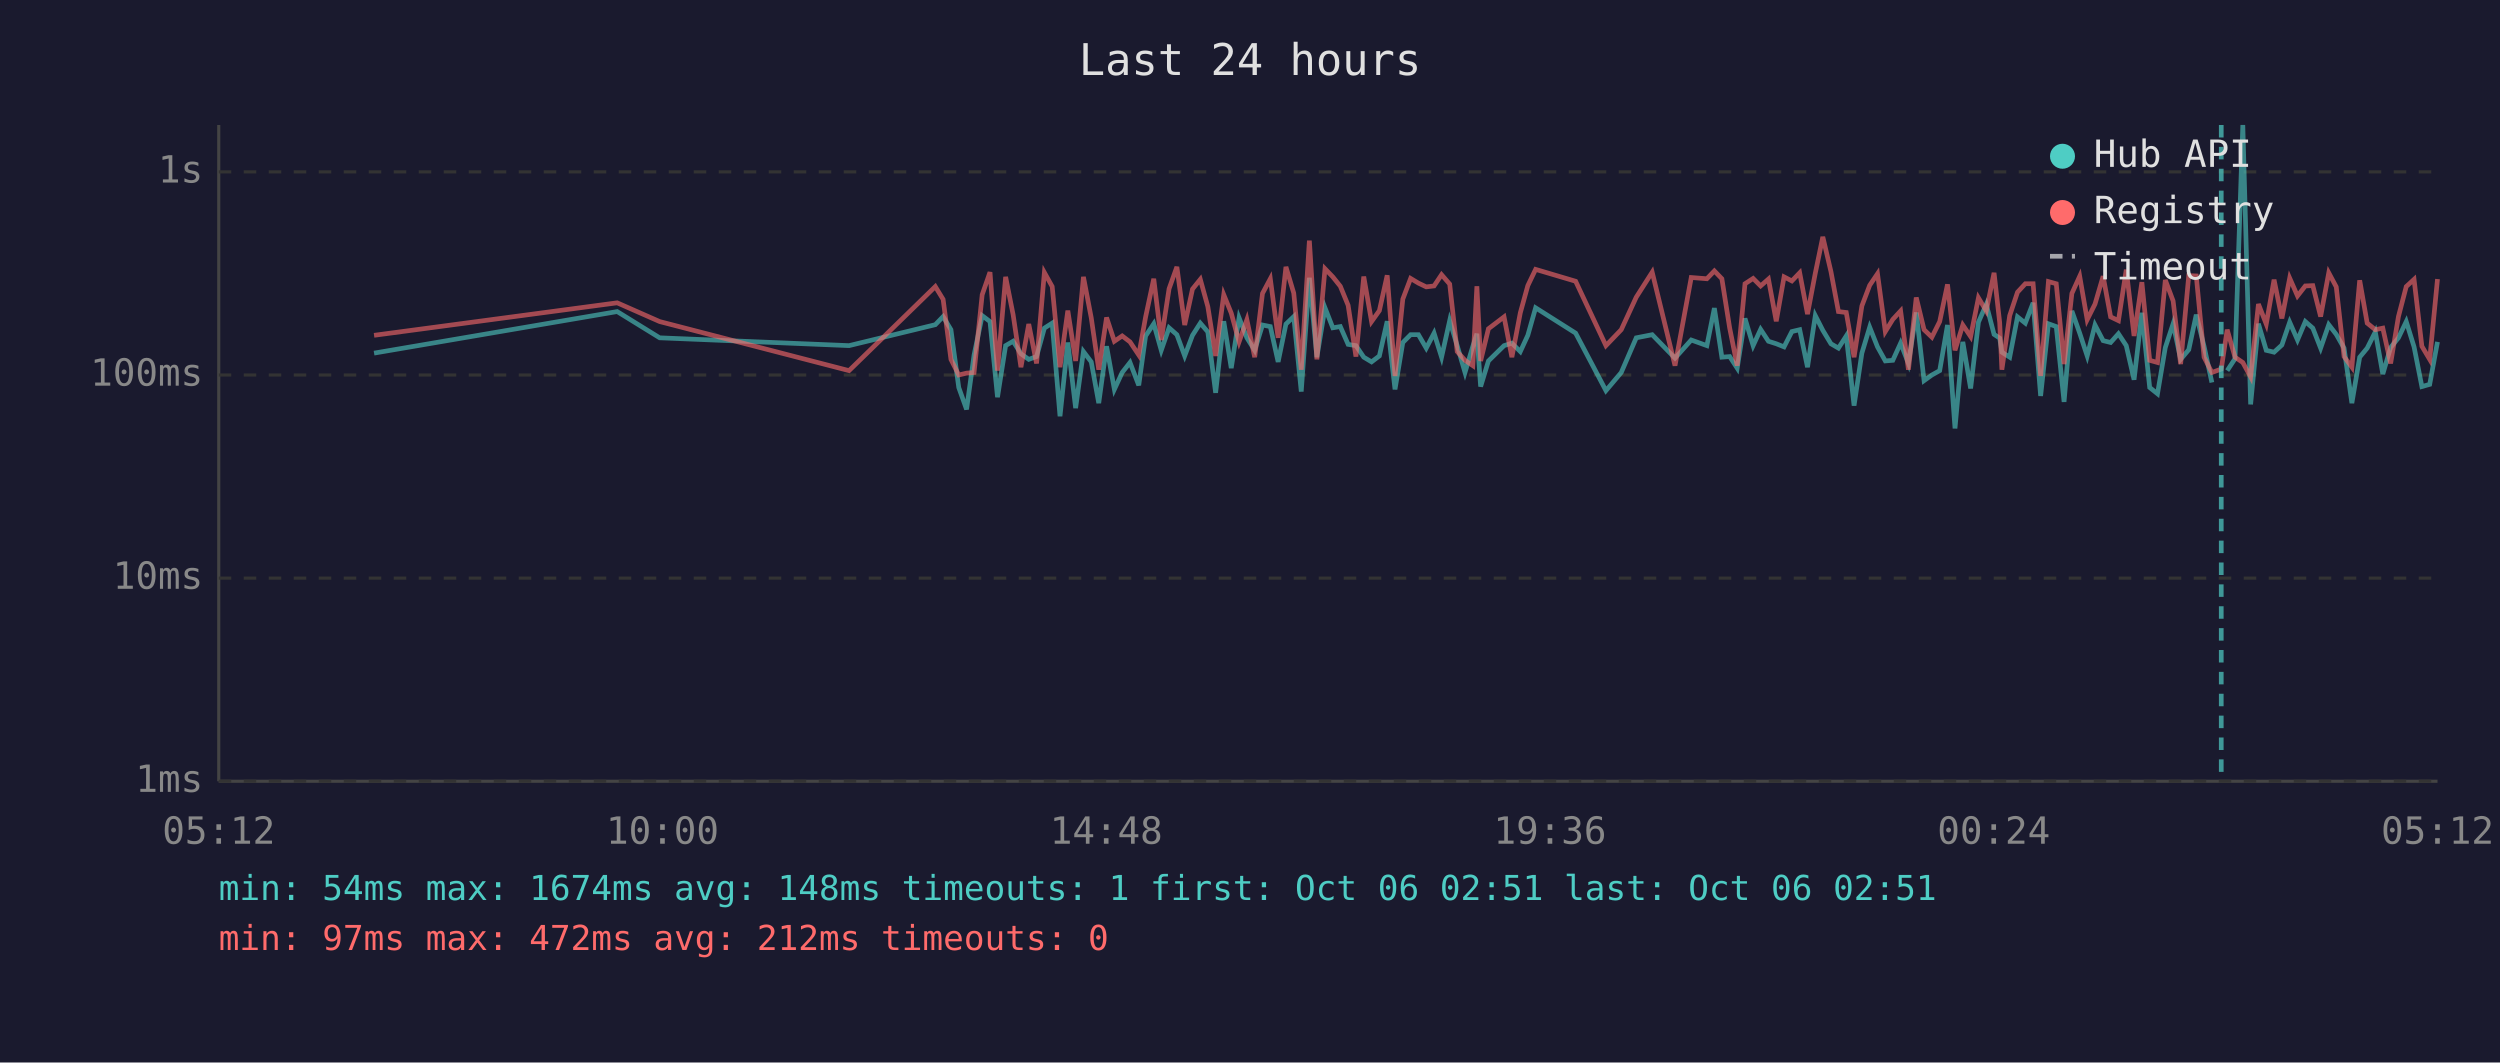
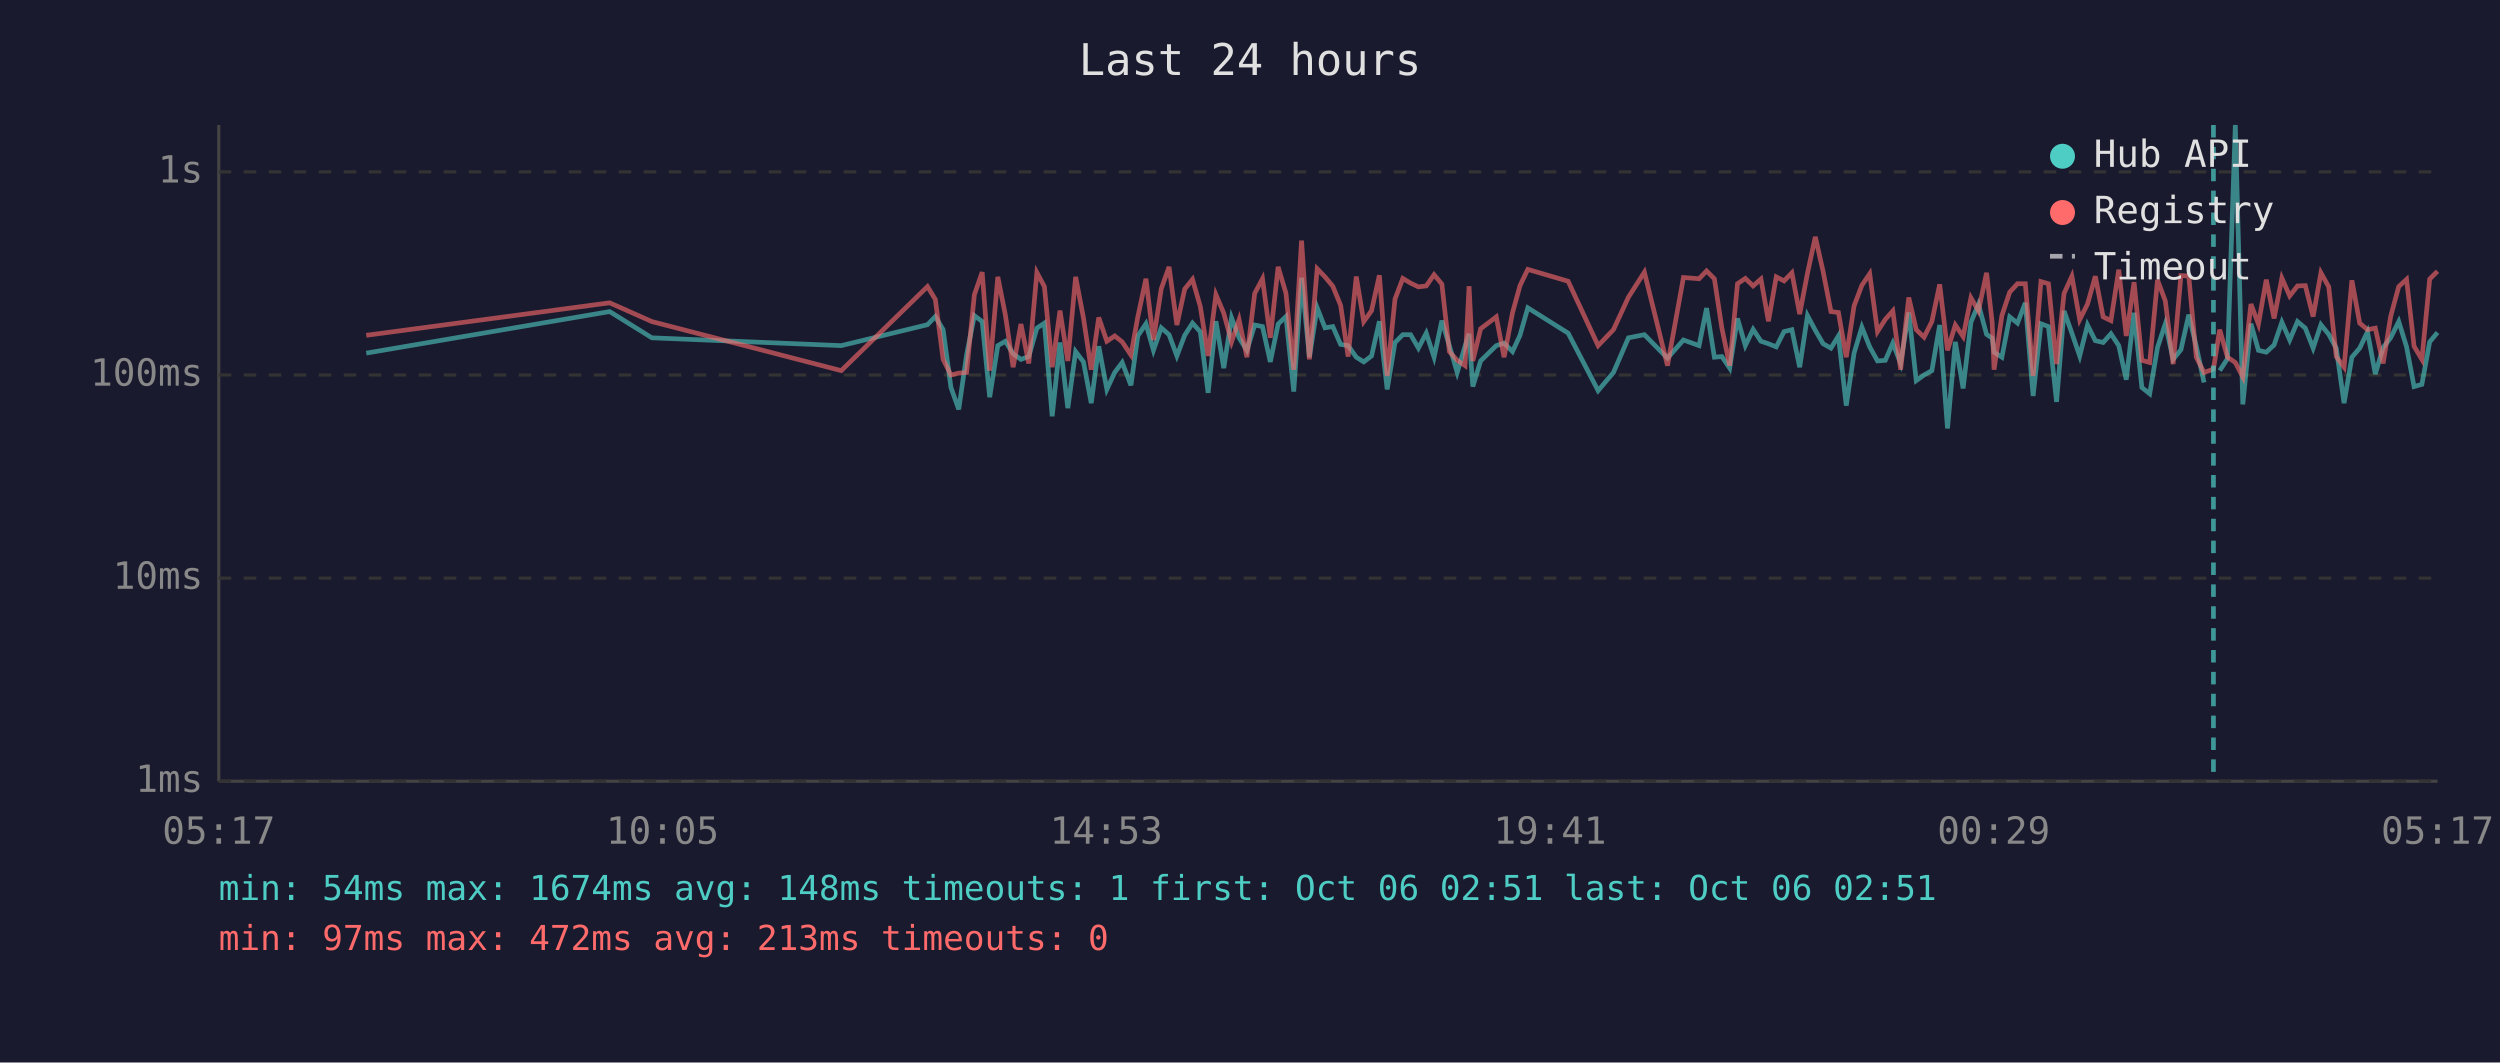
<svg xmlns="http://www.w3.org/2000/svg" viewBox="0 0 800 340" font-family="monospace" font-size="12">
  <rect width="800" height="340" fill="#1a1a2e" />
  <text x="400" y="24" fill="#e0e0e0" font-size="14" text-anchor="middle">Last 24 hours</text>
  <line x1="70" y1="40" x2="70" y2="250" stroke="#444" stroke-width="1" />
  <line x1="70" y1="250" x2="780" y2="250" stroke="#444" stroke-width="1" />
  <line x1="70" y1="250" x2="780" y2="250" stroke="#333" stroke-width="1" stroke-dasharray="4" />
  <text x="65" y="250" fill="#888" text-anchor="end" dominant-baseline="middle">1ms</text>
  <line x1="70" y1="185" x2="780" y2="185" stroke="#333" stroke-width="1" stroke-dasharray="4" />
  <text x="65" y="185" fill="#888" text-anchor="end" dominant-baseline="middle">10ms</text>
  <line x1="70" y1="120" x2="780" y2="120" stroke="#333" stroke-width="1" stroke-dasharray="4" />
  <text x="65" y="120" fill="#888" text-anchor="end" dominant-baseline="middle">100ms</text>
  <line x1="70" y1="55" x2="780" y2="55" stroke="#333" stroke-width="1" stroke-dasharray="4" />
  <text x="65" y="55" fill="#888" text-anchor="end" dominant-baseline="middle">1s</text>
-   <text x="70" y="270" fill="#888" text-anchor="middle">05:12</text>
-   <text x="212" y="270" fill="#888" text-anchor="middle">10:00</text>
-   <text x="354" y="270" fill="#888" text-anchor="middle">14:48</text>
-   <text x="496" y="270" fill="#888" text-anchor="middle">19:36</text>
-   <text x="638" y="270" fill="#888" text-anchor="middle">00:24</text>
-   <text x="780" y="270" fill="#888" text-anchor="middle">05:12</text>
-   <polyline points="119.7,113.0 197.5,99.7 211.1,108.1 271.7,110.6 299.3,103.9 301.8,101.3 304.3,105.5 306.8,124.0 309.3,131.0 311.7,113.6 314.3,101.0 316.8,102.9 319.2,127.1 321.8,110.6 324.2,109.2 326.7,113.2 329.2,115.0 331.7,114.1 334.2,105.0 336.7,103.4 339.2,133.2 341.7,109.6 344.2,130.6 346.7,112.5 349.2,115.8 351.6,129.0 354.1,110.8 356.6,124.6 359.1,119.2 361.6,116.0 364.4,123.3 366.6,107.5 369.2,103.6 371.6,112.1 374.1,104.9 376.6,107.1 379.1,113.9 381.6,107.3 384.1,103.4 386.5,106.2 389.0,125.7 391.6,102.8 394.0,117.8 396.5,101.7 399.0,108.1 401.5,112.1 404.0,104.0 406.5,104.5 409.0,115.8 411.5,103.7 414.0,101.3 416.4,125.3 419.0,88.9 421.4,114.3 424.0,98.5 426.5,104.9 428.9,104.5 431.4,110.2 433.9,110.6 436.4,114.3 438.9,115.8 441.4,113.9 443.9,102.8 446.4,124.6 448.9,109.6 451.4,107.1 453.9,107.1 456.4,111.4 458.9,106.6 461.3,114.3 463.9,102.6 466.3,110.6 468.8,119.2 471.3,110.8 472.6,106.8 473.8,123.7 476.3,115.5 481.3,110.6 483.8,109.8 486.5,112.5 488.9,107.3 491.4,98.5 504.2,106.6 513.9,125.0 518.8,119.2 523.6,108.1 528.7,107.1 536.0,114.6 541.2,108.8 546.2,110.6 548.6,98.6 551.0,114.3 553.5,114.1 555.9,117.8 558.4,101.9 561.0,110.6 563.4,105.4 565.9,109.2 568.4,110.0 570.9,111.0 573.4,106.1 575.9,105.5 578.4,117.5 580.9,101.0 583.3,105.7 585.9,110.0 588.3,111.4 590.8,107.5 593.3,129.8 595.8,113.0 598.3,104.7 600.8,111.0 603.3,115.5 605.7,115.3 608.2,109.8 610.7,116.3 613.2,100.0 615.7,121.8 618.2,120.0 620.7,118.6 623.2,104.0 625.6,137.1 628.1,109.4 630.6,124.3 633.1,103.1 635.6,97.4 638.1,107.0 639.9,108.2 640.6,112.7 643.1,114.3 645.6,101.4 648.1,103.4 650.6,96.9 653.0,126.7 655.5,103.6 658.0,104.5 660.5,128.6 663.0,99.5 665.5,106.6 667.9,113.9 670.4,104.0 673.0,109.0 675.4,109.6 677.9,106.8 680.4,110.6 682.9,121.5 685.4,100.1 687.9,124.0 690.4,126.0 692.9,111.2 695.4,103.6 697.8,115.0 700.4,111.9 702.8,100.7 705.3,110.8 707.8,122.4" fill="none" stroke="#4ecdc4" stroke-width="1.5" opacity="0.6" />
-   <polyline points="712.7,118.6 715.2,114.8 717.7,40.0 720.2,129.4 722.7,103.6 725.2,112.1 727.7,112.7 730.2,110.4 732.7,103.1 735.2,108.8 737.7,102.9 740.1,105.0 742.6,111.4 745.2,103.9 747.6,107.0 750.1,111.4 752.6,129.0 755.1,114.3 757.5,111.4 760.1,106.2 762.5,119.7 765.0,111.2 767.5,108.1 770.0,102.9 772.5,111.0 775.0,123.7 777.5,123.0 780.0,109.4" fill="none" stroke="#4ecdc4" stroke-width="1.5" opacity="0.6" />
-   <polyline points="119.7,107.3 197.5,96.9 211.1,102.9 271.7,118.6 299.3,91.7 301.8,95.8 304.3,115.0 306.8,120.0 309.3,119.4 311.7,119.2 314.3,94.3 316.8,87.1 319.2,118.6 321.8,88.6 324.2,100.7 326.7,117.5 329.2,103.7 331.7,116.3 334.2,87.2 336.7,91.7 339.2,117.5 341.7,99.4 344.2,115.5 346.7,88.6 349.2,101.7 351.6,118.3 354.1,101.6 356.6,109.2 359.1,107.5 361.6,109.4 364.4,113.6 366.6,101.4 369.2,89.2 371.6,108.8 374.1,92.4 376.6,85.4 379.1,104.0 381.6,92.5 384.1,89.4 386.5,98.1 389.0,113.9 391.6,94.3 394.0,100.2 396.5,109.4 399.0,102.3 401.5,114.3 404.0,93.9 406.5,89.2 409.0,108.1 411.5,85.4 414.0,93.8 416.4,118.3 419.0,77.0 421.4,115.0 424.0,86.0 426.5,88.6 428.9,91.6 431.4,97.7 433.9,114.1 436.4,88.5 438.9,102.9 441.4,99.4 443.9,88.1 446.4,120.3 448.9,95.7 451.4,89.1 453.9,90.6 456.4,91.8 458.9,91.5 461.3,87.9 463.9,90.9 466.3,112.5 468.8,115.3 471.3,117.0 472.6,91.6 473.8,115.5 476.3,105.2 481.3,101.4 483.8,114.3 486.5,100.1 488.9,91.4 491.4,86.2 504.2,90.0 513.9,110.6 518.8,105.5 523.6,95.1 528.7,87.1 536.0,117.0 541.2,88.8 546.2,89.2 548.6,86.7 551.0,89.2 553.5,105.0 555.9,117.0 558.4,90.8 561.0,89.1 563.4,91.5 565.9,89.3 568.4,102.8 570.9,88.6 573.4,89.9 575.9,87.3 578.4,100.5 580.9,87.4 583.3,75.8 585.9,86.9 588.3,99.7 590.8,100.0 593.3,114.3 595.8,97.9 598.3,91.3 600.8,87.6 603.3,106.1 605.7,102.2 608.2,99.5 610.7,118.3 613.2,95.2 615.7,105.5 618.2,107.9 620.7,102.9 623.2,91.0 625.6,112.1 628.1,104.0 630.6,107.7 633.1,95.3 635.6,99.5 638.1,87.3 639.9,103.2 640.6,118.3 643.1,101.0 645.6,93.5 648.1,90.8 650.6,90.8 653.0,120.3 655.5,90.1 658.0,90.8 660.5,116.5 663.0,93.9 665.5,88.4 667.9,102.3 670.4,97.3 673.0,88.4 675.4,101.4 677.9,102.6 680.4,86.3 682.9,107.5 685.4,90.3 687.9,115.3 690.4,116.0 692.9,89.6 695.4,96.3 697.8,116.5 700.4,88.2 702.8,88.3 705.3,114.3 707.8,119.2 710.8,118.1 712.7,105.5 715.2,114.3 717.7,116.0 720.2,120.6 722.7,97.3 725.2,103.7 727.7,89.5 730.2,101.9 732.7,89.0 735.2,94.7 737.7,91.5 740.1,91.4 742.6,101.3 745.2,87.3 747.6,91.8 750.1,114.1 752.6,117.5 755.1,89.7 757.5,103.4 760.1,105.5 762.5,105.0 765.0,116.3 767.5,101.3 770.0,91.7 772.5,89.4 775.0,110.8 777.5,115.0 780.0,89.3" fill="none" stroke="#ff6b6b" stroke-width="1.5" opacity="0.6" />
-   <line x1="710.8" y1="40" x2="710.8" y2="250" stroke="#4ecdc4" stroke-width="1.5" stroke-dasharray="4,3" opacity="0.7" />
+   <text x="70" y="270" fill="#888" text-anchor="middle">05:17</text>
+   <text x="212" y="270" fill="#888" text-anchor="middle">10:05</text>
+   <text x="354" y="270" fill="#888" text-anchor="middle">14:53</text>
+   <text x="496" y="270" fill="#888" text-anchor="middle">19:41</text>
+   <text x="638" y="270" fill="#888" text-anchor="middle">00:29</text>
+   <text x="780" y="270" fill="#888" text-anchor="middle">05:17</text>
+   <polyline points="117.2,113.0 195.1,99.7 208.6,108.1 269.2,110.6 296.8,103.9 299.3,101.3 301.8,105.5 304.3,124.0 306.8,131.0 309.3,113.6 311.8,101.0 314.3,102.9 316.7,127.1 319.3,110.6 321.7,109.2 324.2,113.2 326.7,115.0 329.2,114.1 331.8,105.0 334.2,103.4 336.7,133.2 339.2,109.6 341.7,130.6 344.2,112.5 346.7,115.8 349.2,129.0 351.6,110.8 354.2,124.6 356.7,119.2 359.1,116.0 361.9,123.3 364.1,107.5 366.7,103.6 369.1,112.1 371.6,104.9 374.1,107.1 376.6,113.9 379.1,107.3 381.6,103.4 384.1,106.2 386.6,125.7 389.1,102.8 391.6,117.8 394.1,101.7 396.5,108.1 399.0,112.1 401.5,104.0 404.0,104.5 406.5,115.8 409.0,103.7 411.5,101.3 414.0,125.3 416.5,88.9 419.0,114.3 421.5,98.5 424.0,104.9 426.5,104.5 429.0,110.2 431.4,110.6 434.0,114.3 436.4,115.8 438.9,113.9 441.4,102.8 443.9,124.6 446.4,109.6 448.9,107.1 451.4,107.1 453.9,111.4 456.4,106.6 458.9,114.3 461.4,102.6 463.8,110.6 466.3,119.2 468.8,110.8 470.1,106.8 471.3,123.7 473.8,115.5 478.8,110.6 481.3,109.8 484.0,112.5 486.4,107.3 488.9,98.5 501.8,106.6 511.4,125.0 516.3,119.2 521.1,108.1 526.2,107.1 533.6,114.6 538.7,108.8 543.7,110.6 546.1,98.6 548.6,114.3 551.0,114.1 553.5,117.8 556.0,101.9 558.5,110.6 561.0,105.4 563.5,109.2 565.9,110.0 568.4,111.0 570.9,106.1 573.4,105.5 575.9,117.5 578.4,101.0 580.9,105.7 583.4,110.0 585.9,111.4 588.3,107.5 590.8,129.8 593.3,113.0 595.8,104.7 598.3,111.0 600.8,115.5 603.3,115.3 605.7,109.8 608.2,116.3 610.8,100.0 613.2,121.8 615.7,120.0 618.2,118.6 620.7,104.0 623.2,137.1 625.7,109.4 628.2,124.3 630.7,103.1 633.1,97.4 635.7,107.0 637.5,108.2 638.1,112.7 640.6,114.3 643.1,101.4 645.6,103.4 648.1,96.9 650.6,126.7 653.1,103.6 655.5,104.5 658.1,128.6 660.5,99.5 663.0,106.6 665.5,113.9 668.0,104.0 670.5,109.0 673.0,109.6 675.5,106.8 678.0,110.6 680.4,121.5 682.9,100.1 685.4,124.0 687.9,126.0 690.4,111.2 692.9,103.6 695.4,115.0 697.9,111.9 700.4,100.7 702.8,110.8 705.3,122.4" fill="none" stroke="#4ecdc4" stroke-width="1.5" opacity="0.6" />
+   <polyline points="710.3,118.6 712.8,114.8 715.3,40.0 717.7,129.4 720.3,103.6 722.7,112.1 725.2,112.7 727.7,110.4 730.2,103.1 732.7,108.8 735.2,102.9 737.7,105.0 740.2,111.4 742.7,103.9 745.2,107.0 747.6,111.4 750.1,129.0 752.6,114.3 755.1,111.4 757.6,106.2 760.1,119.7 762.6,111.2 765.0,108.1 767.6,102.9 770.1,111.0 772.5,123.7 775.0,123.0 777.5,109.4 780.0,106.4" fill="none" stroke="#4ecdc4" stroke-width="1.5" opacity="0.6" />
+   <polyline points="117.2,107.3 195.1,96.9 208.6,102.9 269.2,118.6 296.8,91.7 299.3,95.8 301.8,115.0 304.3,120.0 306.8,119.4 309.3,119.2 311.8,94.3 314.3,87.1 316.7,118.6 319.3,88.6 321.7,100.7 324.2,117.5 326.7,103.7 329.2,116.3 331.8,87.2 334.2,91.7 336.7,117.5 339.2,99.4 341.7,115.5 344.2,88.6 346.7,101.7 349.2,118.3 351.6,101.6 354.2,109.2 356.7,107.5 359.1,109.4 361.9,113.6 364.1,101.4 366.7,89.2 369.1,108.8 371.6,92.4 374.1,85.4 376.6,104.0 379.1,92.5 381.6,89.4 384.1,98.1 386.6,113.9 389.1,94.3 391.6,100.2 394.1,109.4 396.5,102.3 399.0,114.3 401.5,93.9 404.0,89.2 406.5,108.1 409.0,85.4 411.5,93.8 414.0,118.3 416.5,77.0 419.0,115.0 421.5,86.0 424.0,88.6 426.5,91.6 429.0,97.7 431.4,114.1 434.0,88.5 436.4,102.9 438.9,99.4 441.4,88.1 443.9,120.3 446.4,95.7 448.9,89.1 451.4,90.6 453.9,91.8 456.4,91.5 458.9,87.9 461.4,90.9 463.8,112.5 466.3,115.3 468.8,117.0 470.1,91.6 471.3,115.5 473.8,105.2 478.8,101.4 481.3,114.3 484.0,100.1 486.4,91.4 488.9,86.2 501.8,90.0 511.4,110.6 516.3,105.5 521.1,95.1 526.2,87.1 533.6,117.0 538.7,88.8 543.7,89.2 546.1,86.7 548.6,89.2 551.0,105.0 553.5,117.0 556.0,90.8 558.5,89.1 561.0,91.5 563.5,89.3 565.9,102.8 568.4,88.6 570.9,89.9 573.4,87.3 575.9,100.5 578.4,87.4 580.9,75.8 583.4,86.9 585.9,99.7 588.3,100.0 590.8,114.3 593.3,97.9 595.8,91.3 598.3,87.6 600.8,106.1 603.3,102.2 605.7,99.5 608.2,118.3 610.8,95.2 613.2,105.5 615.7,107.9 618.2,102.9 620.7,91.0 623.2,112.1 625.7,104.0 628.2,107.7 630.7,95.3 633.1,99.5 635.7,87.3 637.5,103.2 638.1,118.3 640.6,101.0 643.1,93.5 645.6,90.8 648.1,90.8 650.6,120.3 653.1,90.1 655.5,90.8 658.1,116.5 660.5,93.9 663.0,88.4 665.5,102.3 668.0,97.3 670.5,88.4 673.0,101.4 675.5,102.6 678.0,86.3 680.4,107.5 682.9,90.3 685.4,115.3 687.9,116.0 690.4,89.6 692.9,96.3 695.4,116.5 697.9,88.2 700.4,88.3 702.8,114.3 705.3,119.2 708.3,118.1 710.3,105.5 712.8,114.3 715.3,116.0 717.7,120.6 720.3,97.3 722.7,103.7 725.2,89.5 727.7,101.9 730.2,89.0 732.7,94.7 735.2,91.5 737.7,91.4 740.2,101.3 742.7,87.3 745.2,91.8 747.6,114.1 750.1,117.5 752.6,89.7 755.1,103.4 757.6,105.5 760.1,105.0 762.6,116.3 765.0,101.3 767.6,91.7 770.1,89.4 772.5,110.8 775.0,115.0 777.5,89.3 780.0,86.8" fill="none" stroke="#ff6b6b" stroke-width="1.5" opacity="0.6" />
+   <line x1="708.3" y1="40" x2="708.3" y2="250" stroke="#4ecdc4" stroke-width="1.5" stroke-dasharray="4,3" opacity="0.7" />
  <circle cx="660" cy="50" r="4" fill="#4ecdc4" />
  <text x="670" y="50" fill="#e0e0e0" dominant-baseline="middle">Hub API</text>
  <circle cx="660" cy="68" r="4" fill="#ff6b6b" />
  <text x="670" y="68" fill="#e0e0e0" dominant-baseline="middle">Registry</text>
  <line x1="656" y1="82" x2="664" y2="82" stroke="#e0e0e0" stroke-width="1.5" stroke-dasharray="4,3" opacity="0.7" />
  <text x="670" y="86" fill="#e0e0e0" dominant-baseline="middle">Timeout</text>
  <text x="70" y="288" fill="#4ecdc4" font-size="11">min: 54ms  max: 1674ms  avg: 148ms  timeouts: 1  first: Oct 06 02:51  last: Oct 06 02:51</text>
-   <text x="70" y="304" fill="#ff6b6b" font-size="11">min: 97ms  max: 472ms  avg: 212ms  timeouts: 0</text>
+   <text x="70" y="304" fill="#ff6b6b" font-size="11">min: 97ms  max: 472ms  avg: 213ms  timeouts: 0</text>
</svg>
